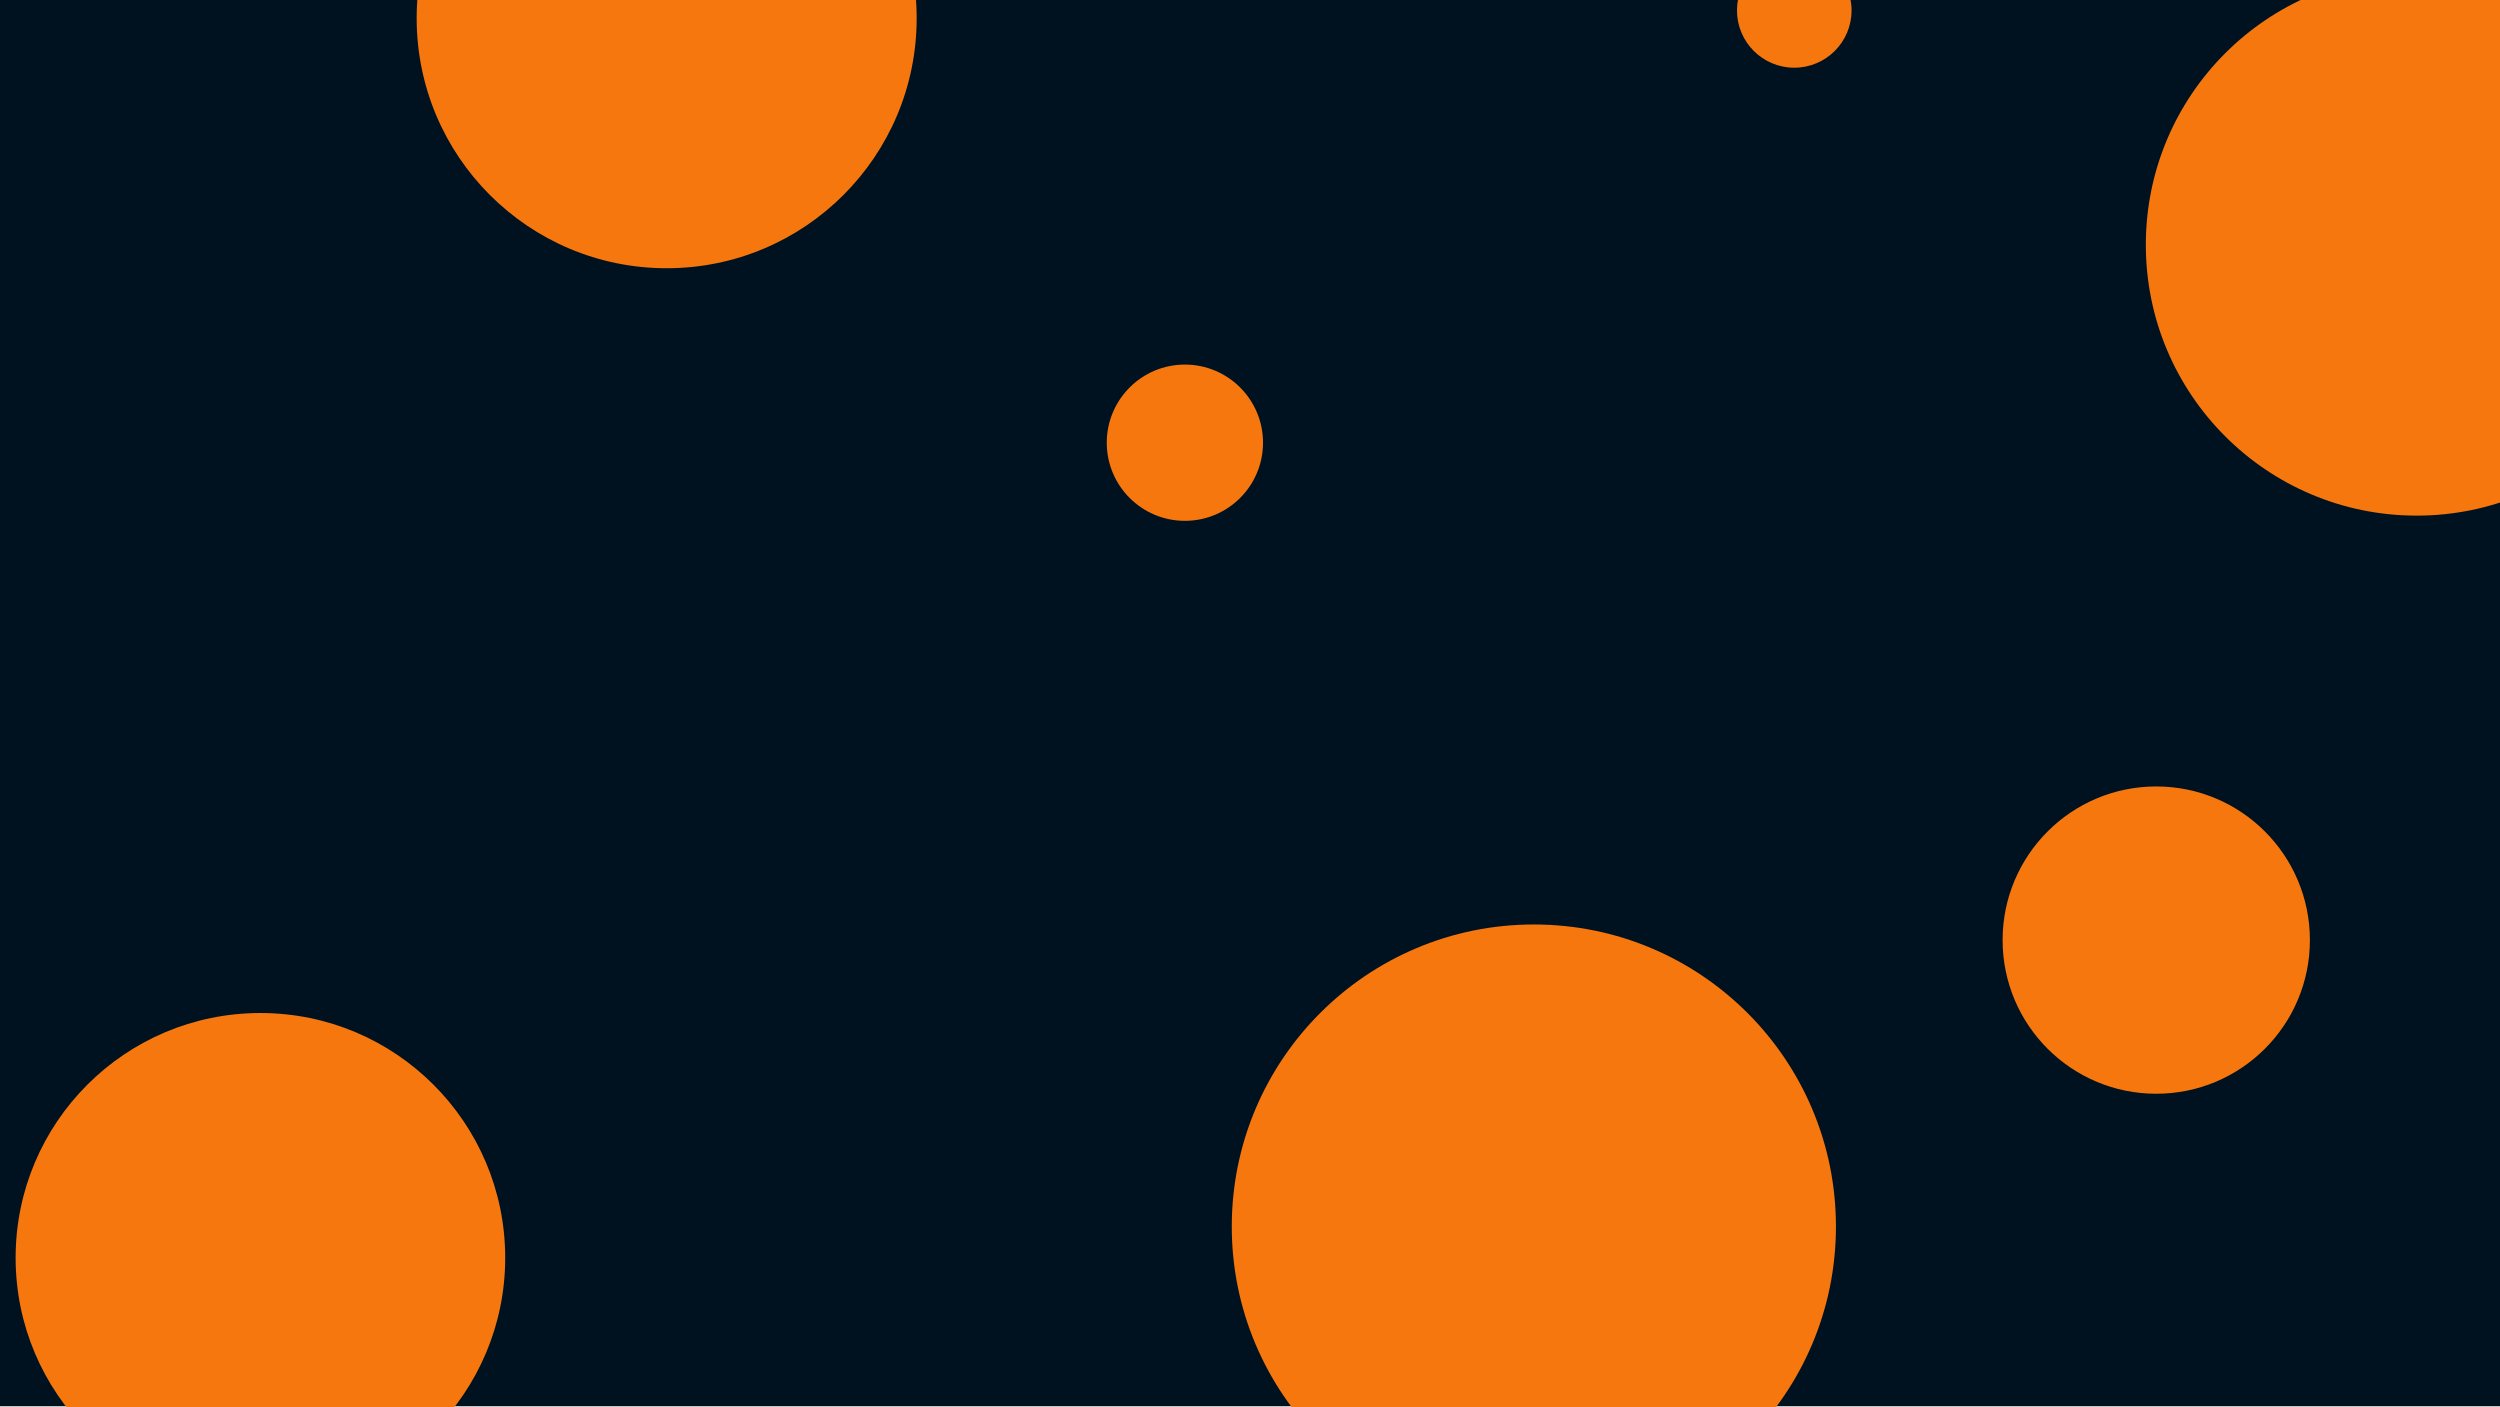
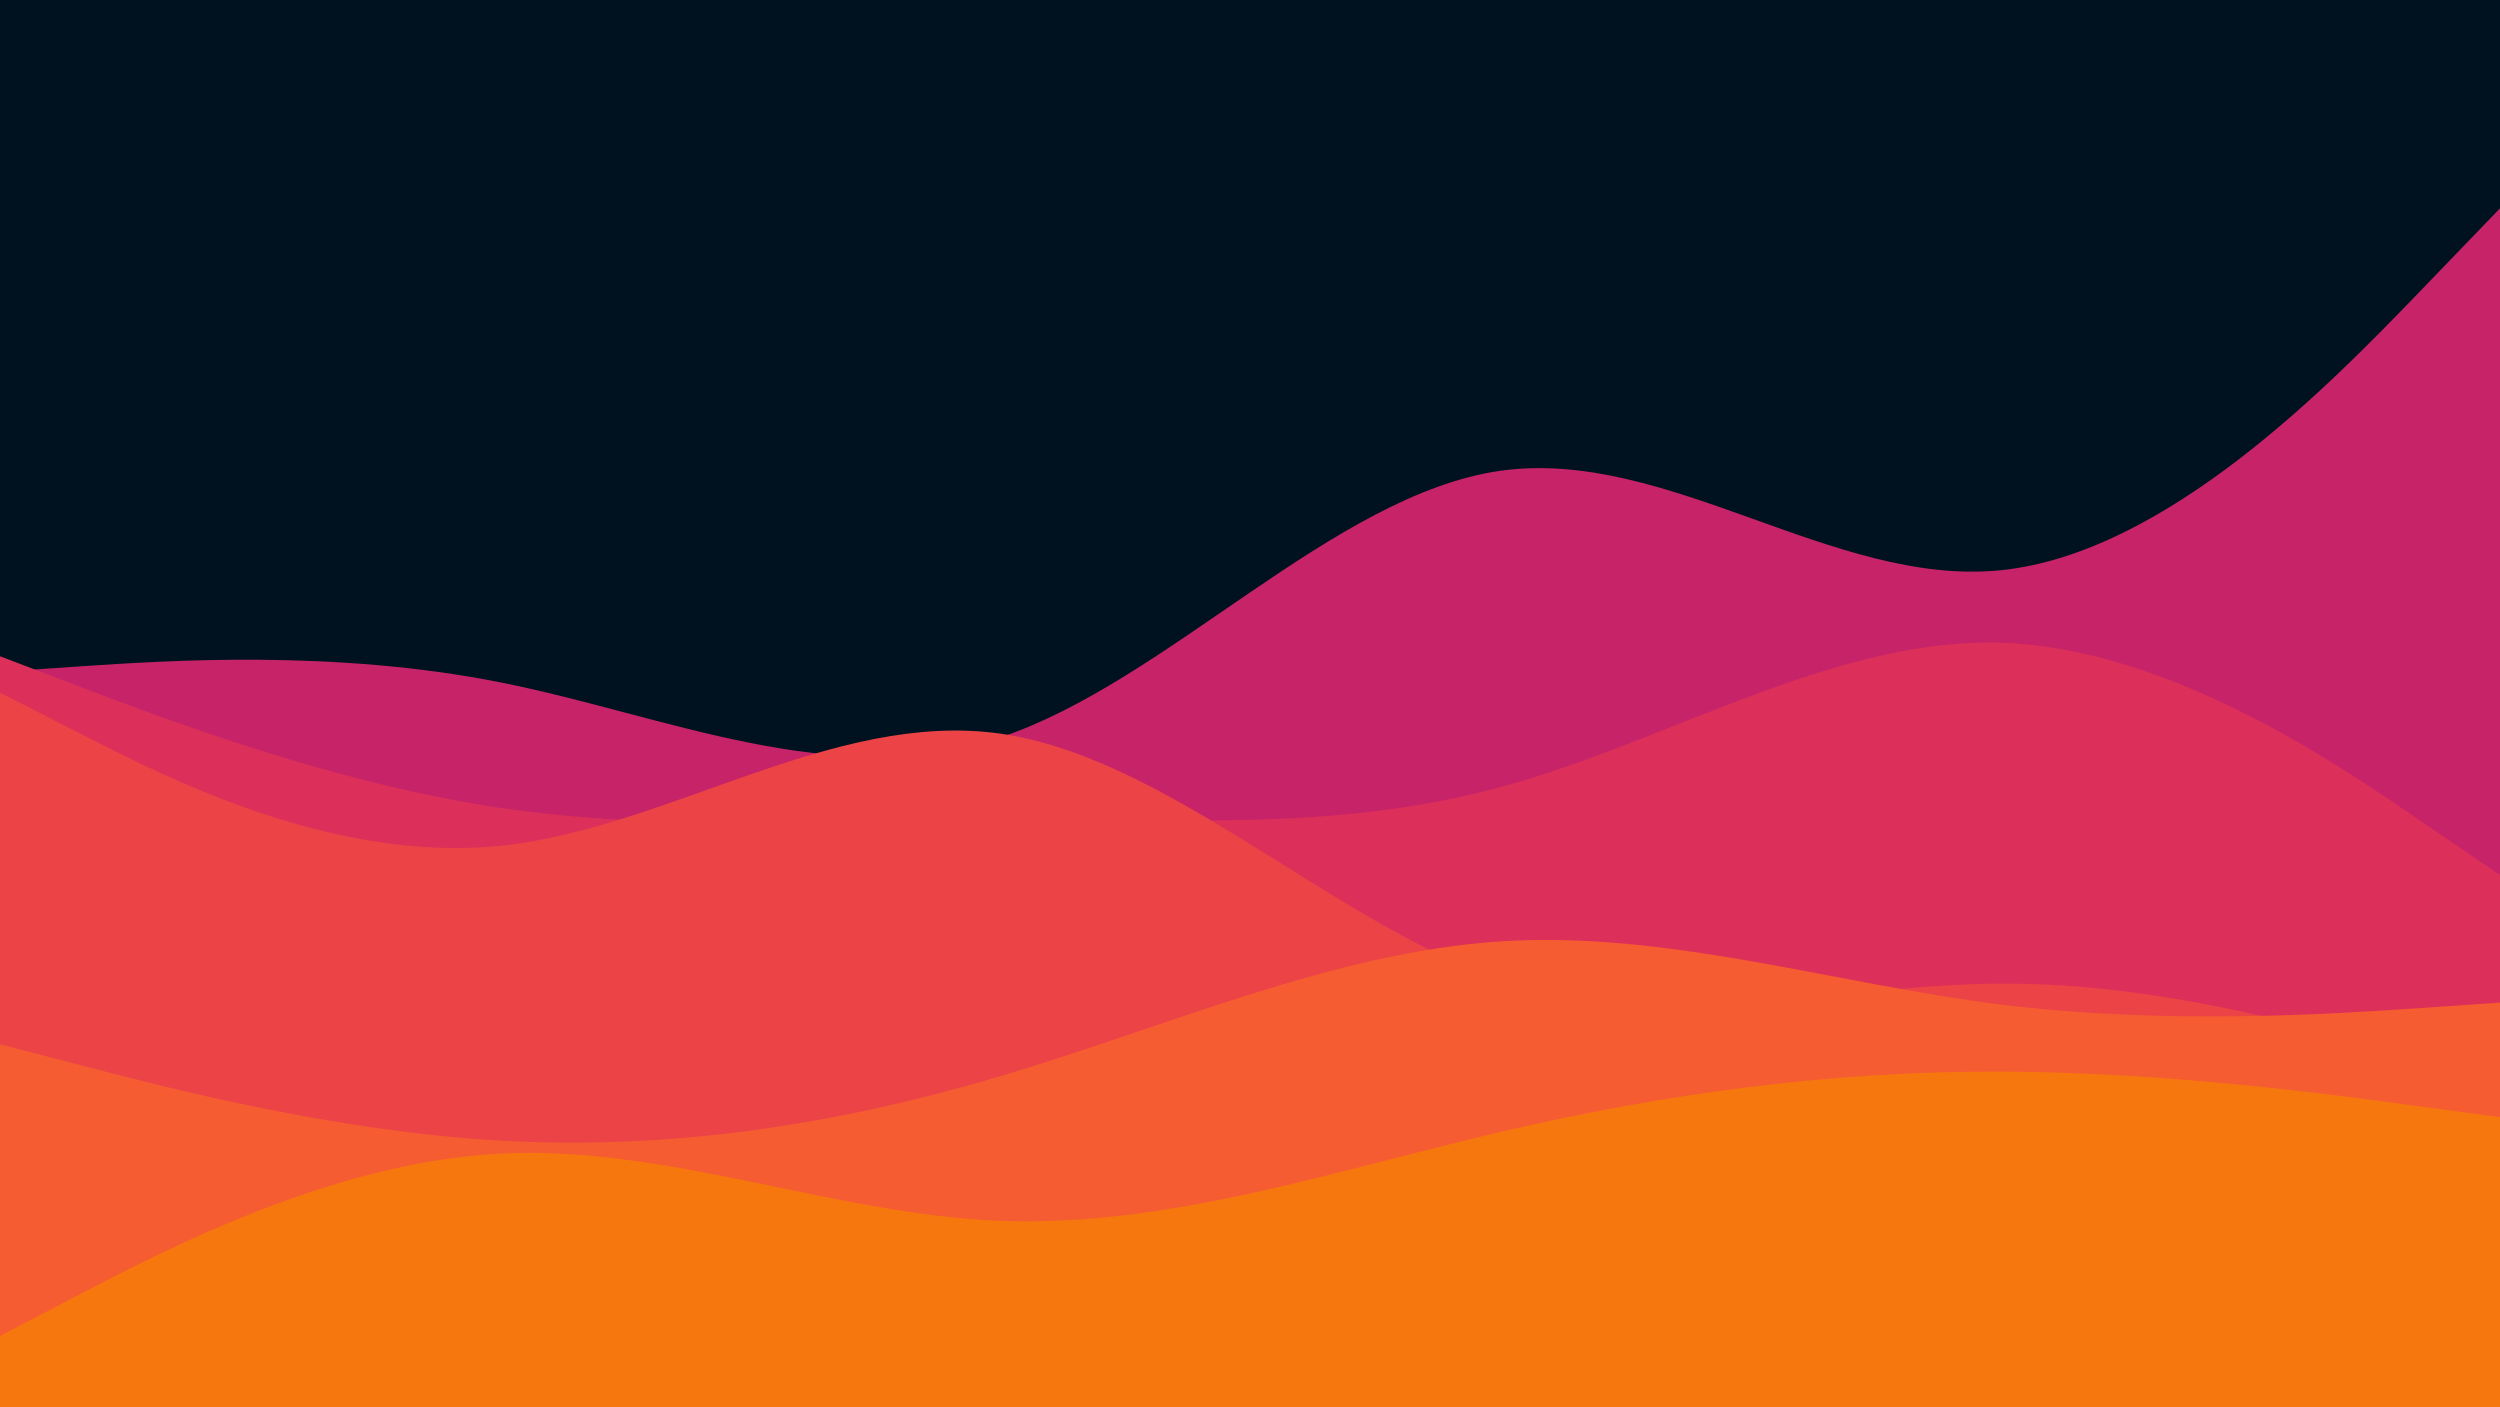
<svg xmlns="http://www.w3.org/2000/svg" id="visual" viewBox="0 0 960 540" width="960" height="540" version="1.1">
  <rect x="0" y="0" width="960" height="540" fill="#001220" />
-   <g fill="#F7770F">
-     <circle r="116" cx="589" cy="471" />
-     <circle r="22" cx="689" cy="4" />
-     <circle r="94" cx="100" cy="483" />
-     <circle r="30" cx="455" cy="170" />
-     <circle r="104" cx="928" cy="94" />
-     <circle r="59" cx="828" cy="361" />
-     <circle r="96" cx="256" cy="7" />
-   </g>
+   <path d="M0 258L32 255.8C64 253.7 128 249.3 192 262C256 274.7 320 304.3 384 283.2C448 262 512 190 576 180.8C640 171.7 704 225.3 768 219C832 212.7 896 146.3 928 113.2L960 80L960 541L928 541C896 541 832 541 768 541C704 541 640 541 576 541C512 541 448 541 384 541C320 541 256 541 192 541C128 541 64 541 32 541L0 541Z" fill="#c62368" />
+   <path d="M0 252L32 264.2C64 276.3 128 300.7 192 310.2C256 319.7 320 314.3 384 314.3C448 314.3 512 319.7 576 302.3C640 285 704 245 768 246.8C832 248.7 896 292.3 928 314.2L960 336L960 541L928 541C896 541 832 541 768 541C704 541 640 541 576 541C512 541 448 541 384 541C320 541 256 541 192 541C128 541 64 541 32 541L0 541Z" fill="#dc2f59" />
+   <path d="M0 266L32 282.3C64 298.7 128 331.3 192 324.8C256 318.3 320 272.7 384 281.7C448 290.7 512 354.3 576 376.2C640 398 704 378 768 377.7C832 377.3 896 396.7 928 406.3L960 416L960 541L928 541C896 541 832 541 768 541C704 541 640 541 576 541C512 541 448 541 384 541C320 541 256 541 192 541C128 541 64 541 32 541L0 541Z" fill="#ec4347" />
+   <path d="M0 401L32 409.3C64 417.7 128 434.3 192 438C256 441.7 320 432.3 384 413.3C448 394.3 512 365.7 576 361.5C640 357.3 704 377.7 768 385.7C832 393.7 896 389.3 928 387.2L960 385L960 541L928 541C896 541 832 541 768 541C704 541 640 541 576 541C512 541 448 541 384 541C320 541 256 541 192 541C128 541 64 541 32 541L0 541Z" fill="#f55c31" />
+   <path d="M0 513L32 496.3C64 479.7 128 446.3 192 443C256 439.7 320 466.3 384 468.8C448 471.3 512 449.7 576 434.7C640 419.7 704 411.3 768 411.5C832 411.7 896 420.3 928 424.7L960 429L960 541L928 541C896 541 832 541 768 541C704 541 640 541 576 541C512 541 448 541 384 541C320 541 256 541 192 541C128 541 64 541 32 541L0 541Z" fill="#f7770f" />
</svg>
